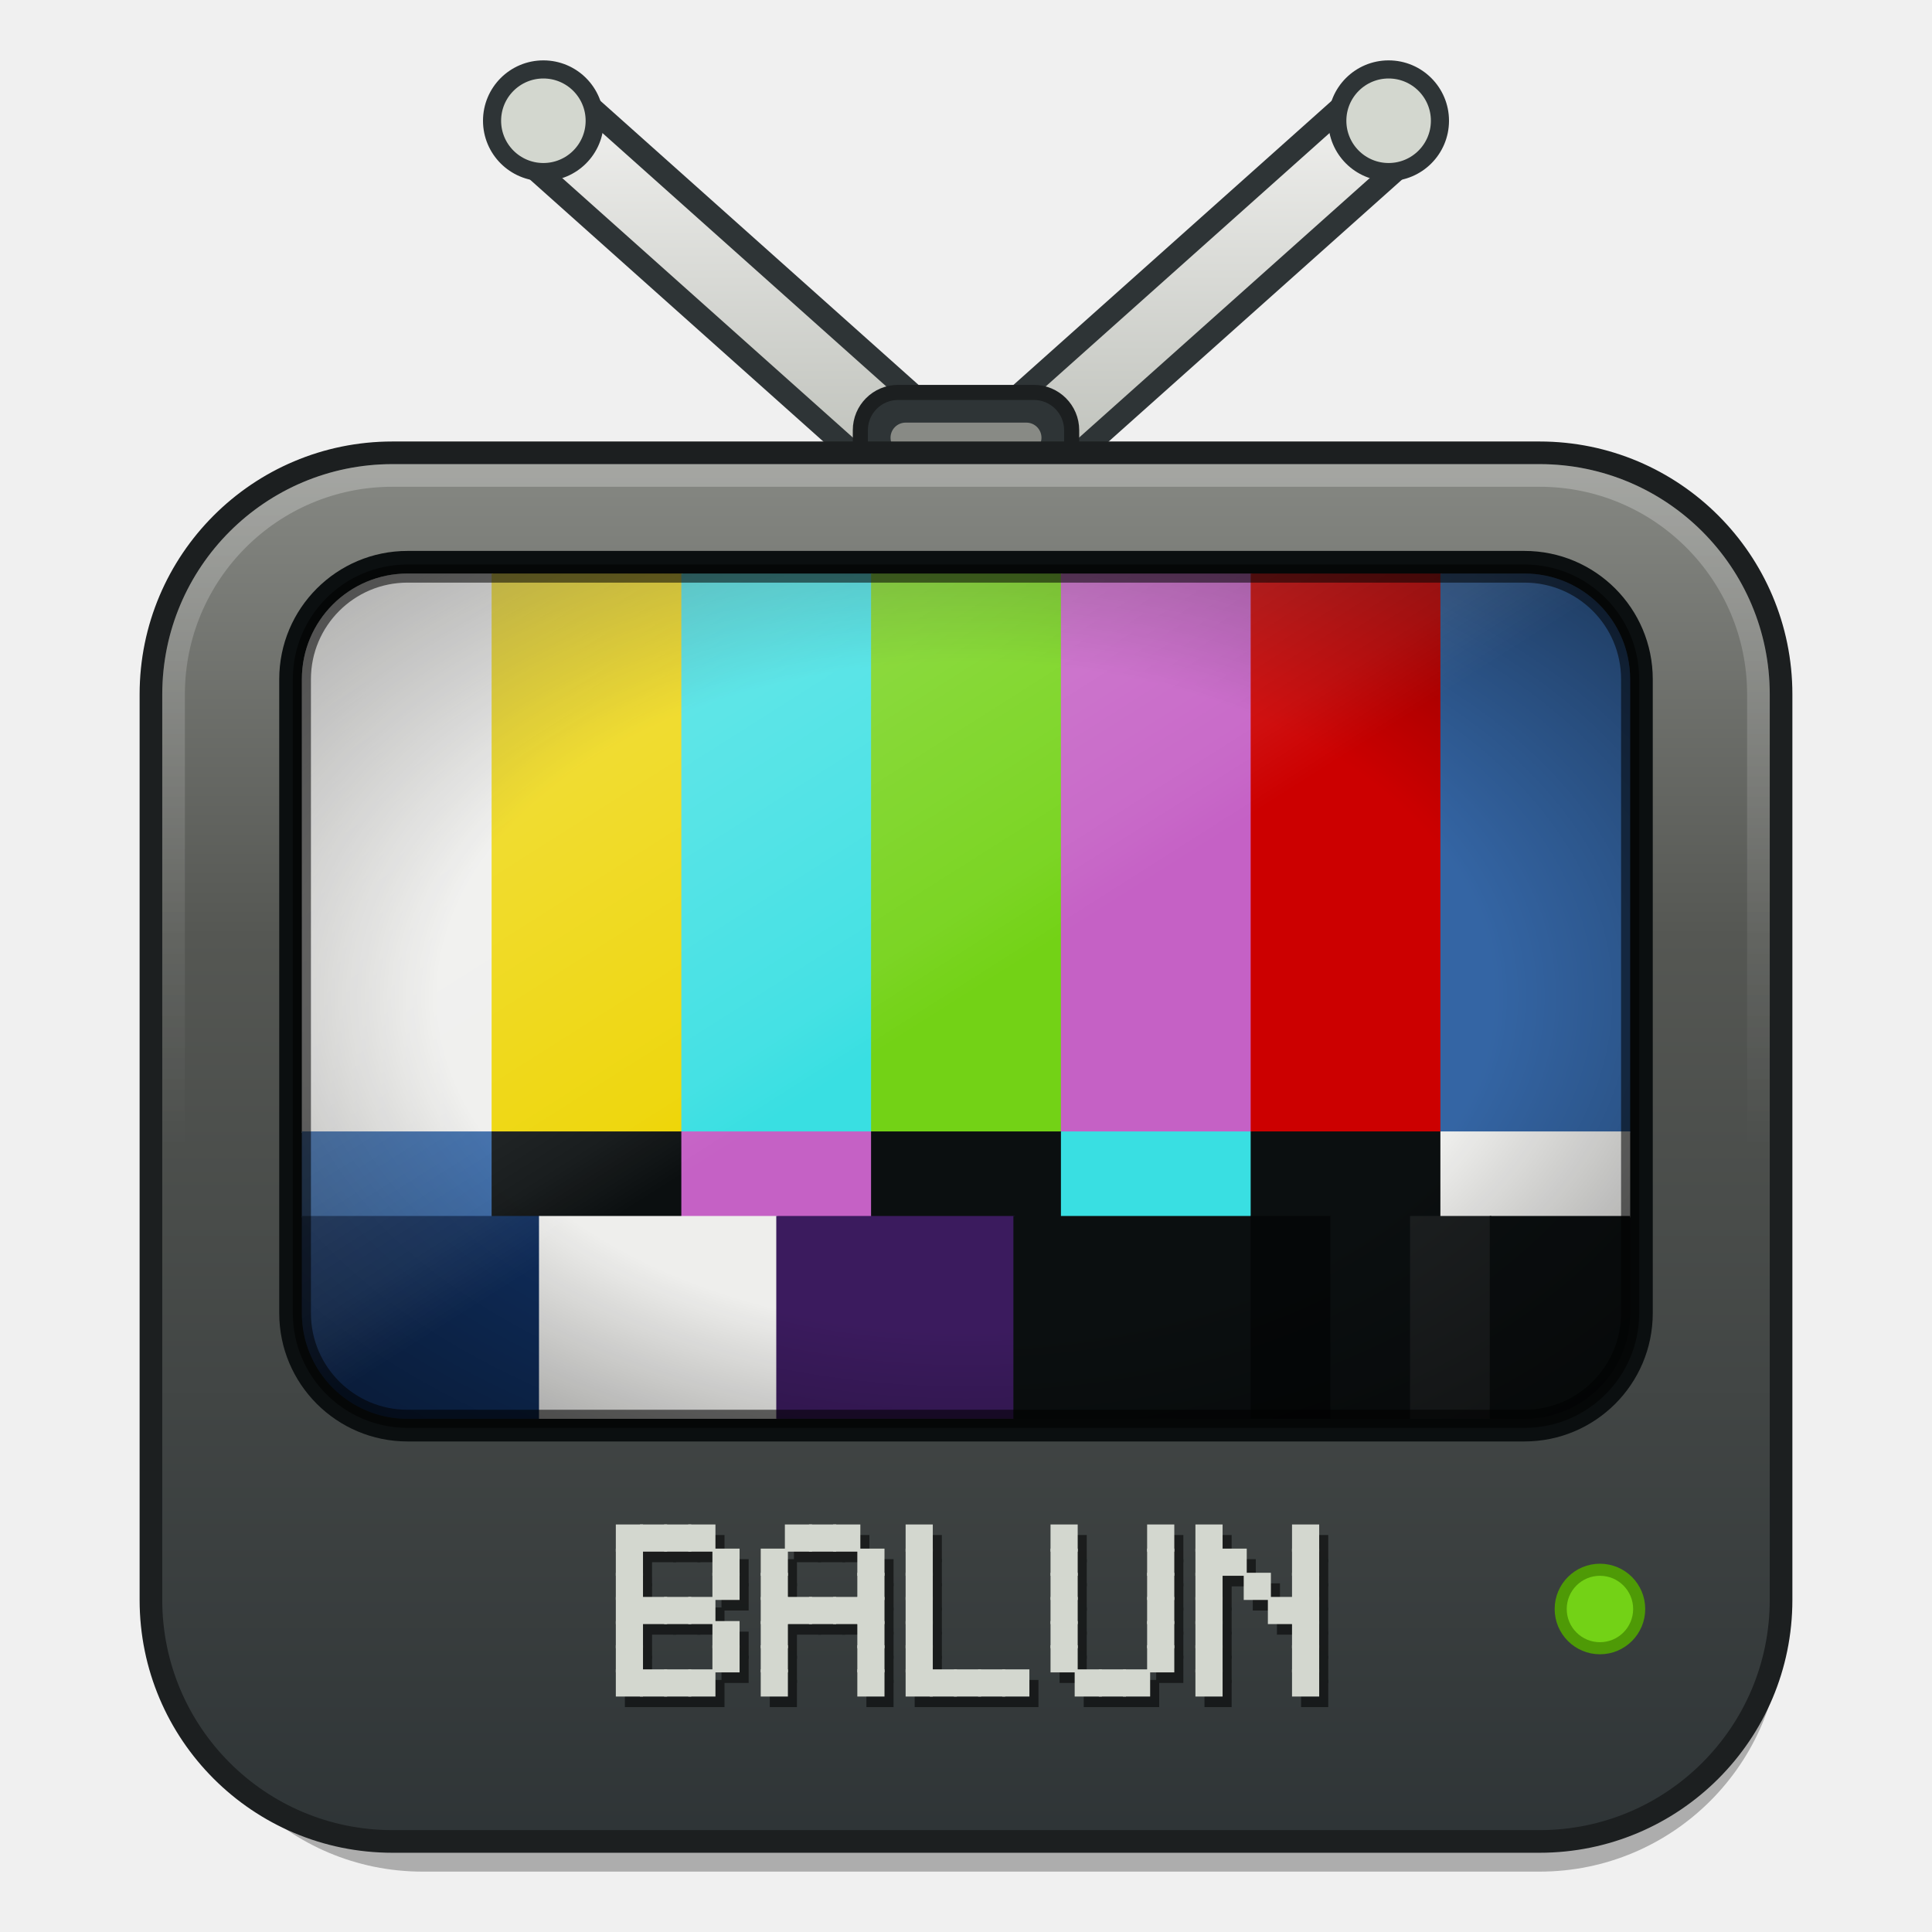
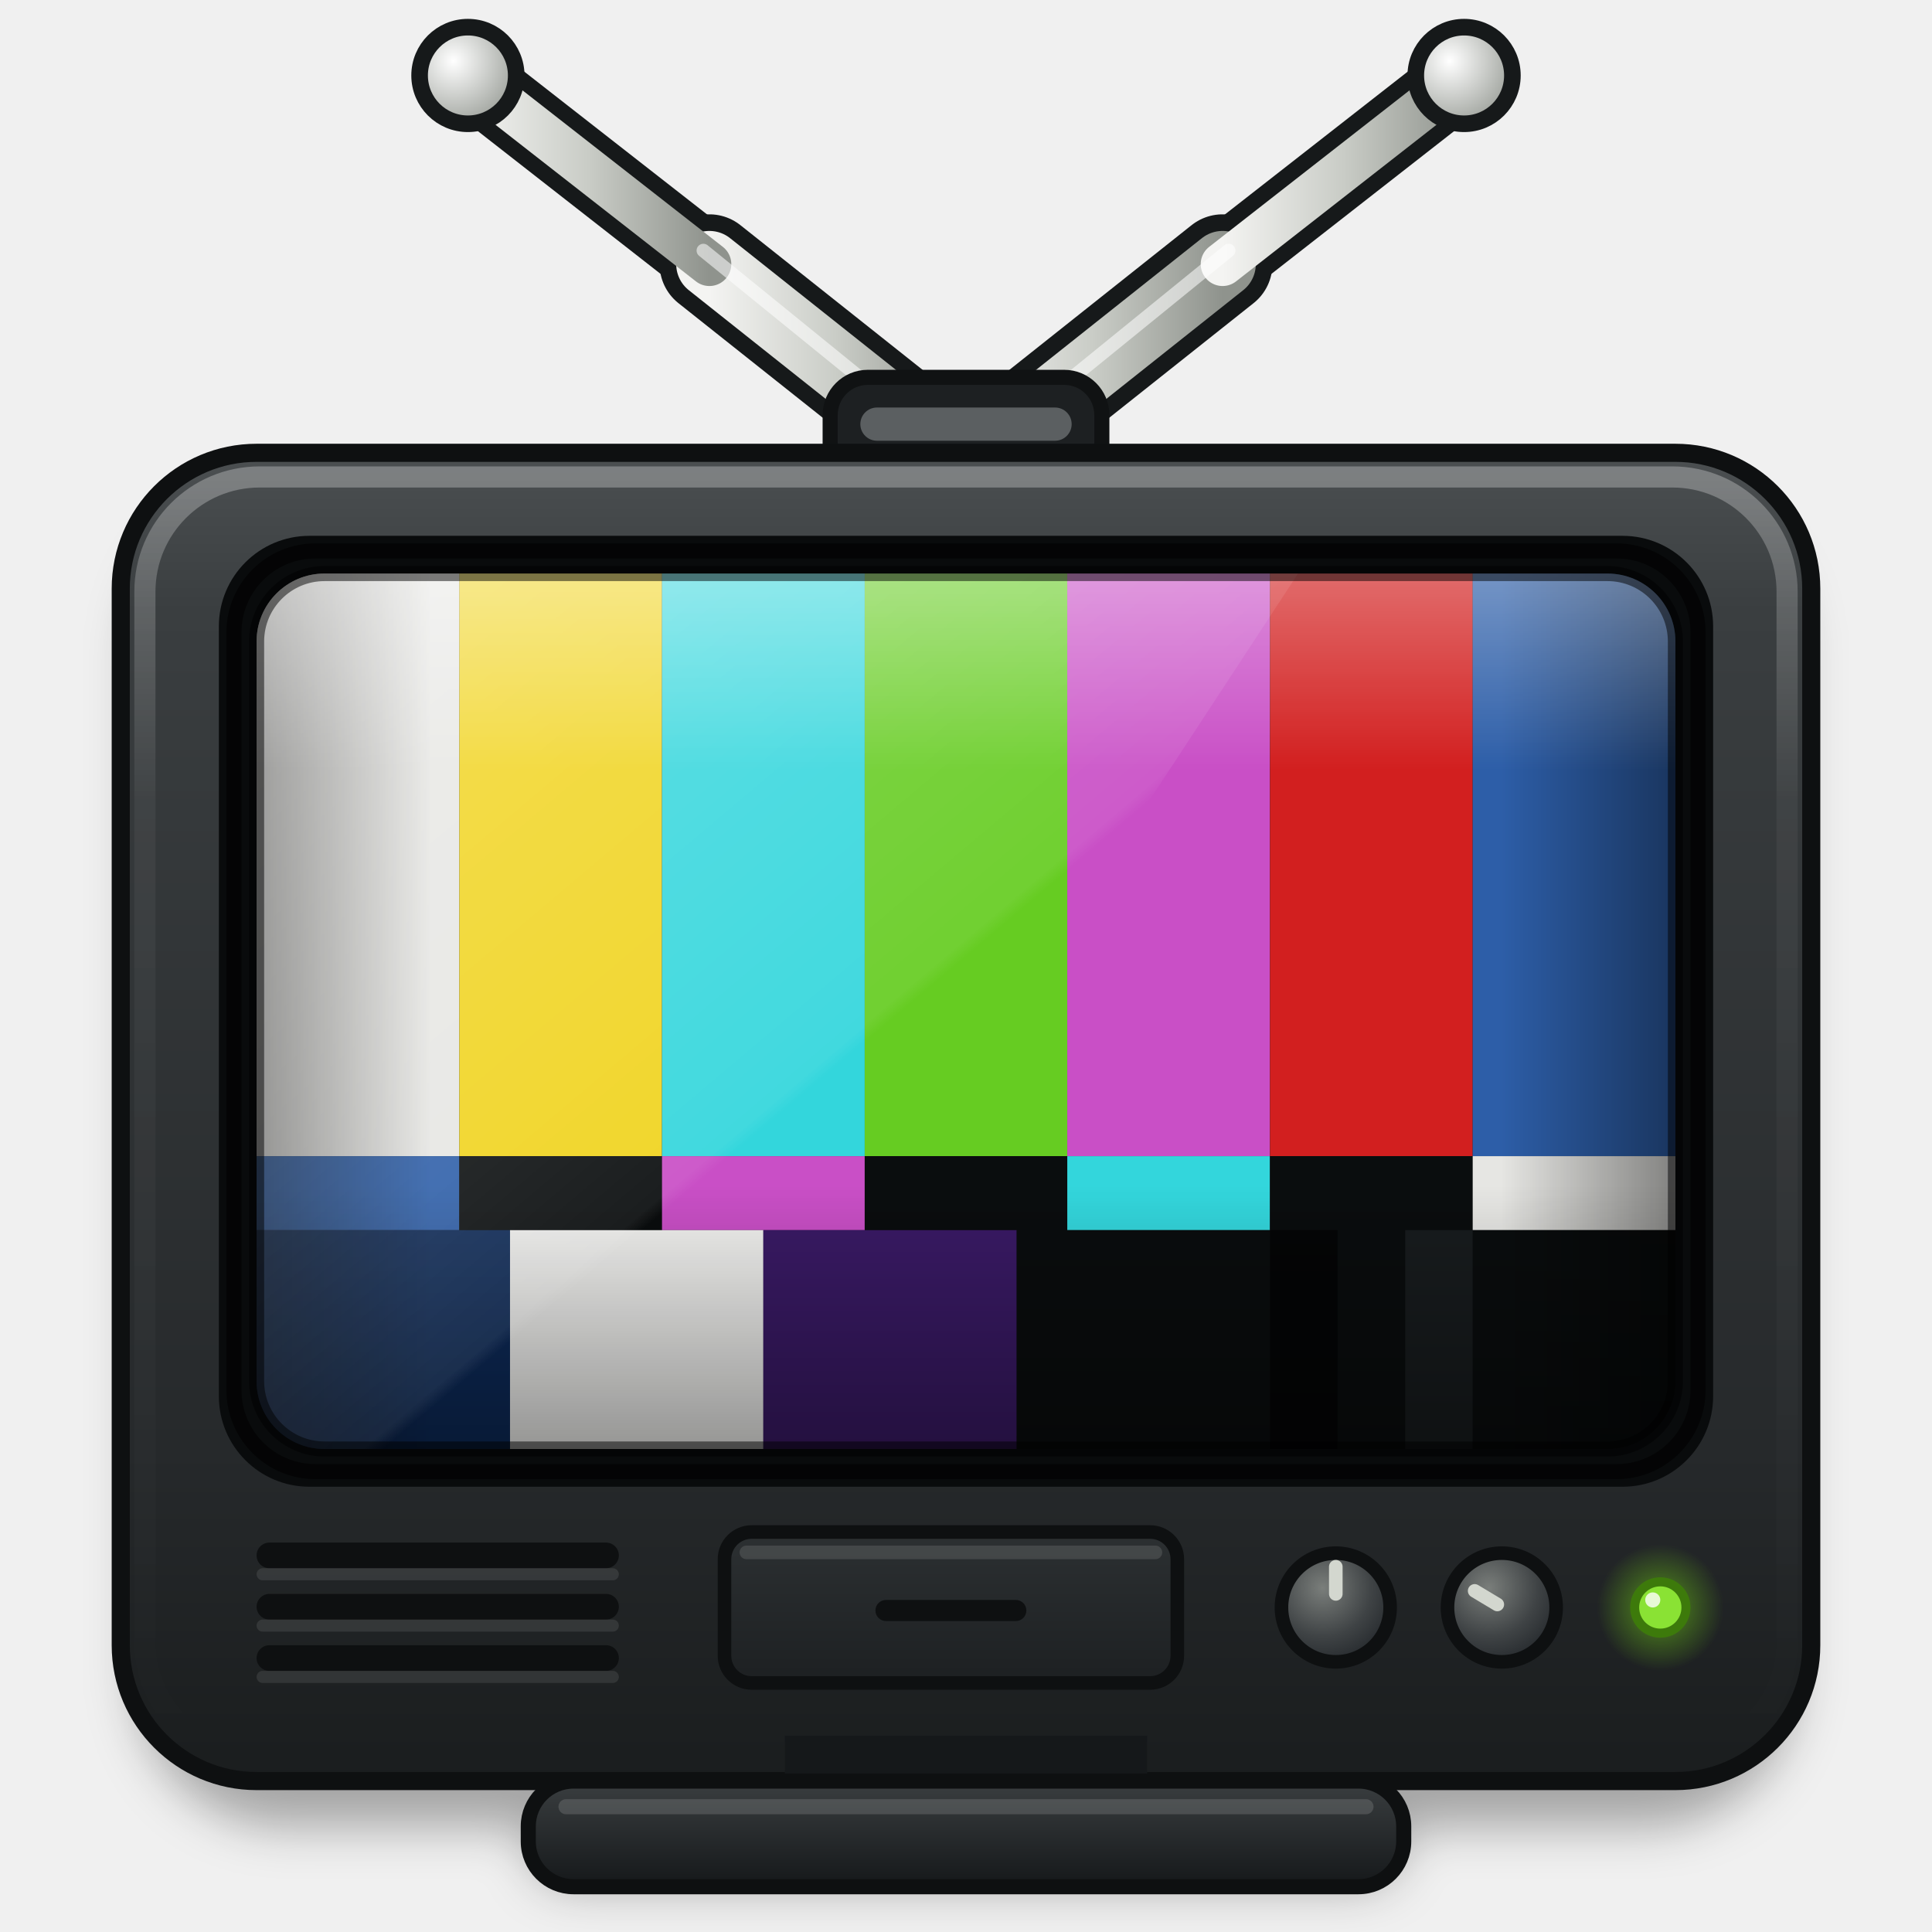
<svg xmlns="http://www.w3.org/2000/svg" width="128" height="128" viewBox="0 0 128 128">
  <defs>
-     <linearGradient id="bezel" x1="0" y1="0" x2="0" y2="1">
-       <stop offset="0" stop-color="#888a85" />
-       <stop offset="0.35" stop-color="#555753" />
-       <stop offset="1" stop-color="#2e3436" />
+     <linearGradient id="cabinet" x1="0" y1="0" x2="0" y2="1">
+       <stop offset="0" stop-color="#4c5052" />
+       <stop offset="0.12" stop-color="#3a3e40" />
+       <stop offset="0.75" stop-color="#26292b" />
+       <stop offset="1" stop-color="#1a1d1e" />
    </linearGradient>
-     <linearGradient id="bezelEdge" x1="0" y1="0" x2="0" y2="1">
-       <stop offset="0" stop-color="#ffffff" stop-opacity="0.25" />
-       <stop offset="0.5" stop-color="#ffffff" stop-opacity="0" />
+     <linearGradient id="cabinetEdge" x1="0" y1="0" x2="0" y2="1">
+       <stop offset="0" stop-color="#ffffff" stop-opacity="0.28" />
+       <stop offset="0.25" stop-color="#ffffff" stop-opacity="0.05" />
+       <stop offset="1" stop-color="#ffffff" stop-opacity="0" />
    </linearGradient>
-     <linearGradient id="sheen" x1="0" y1="0" x2="1" y2="1">
-       <stop offset="0" stop-color="#ffffff" stop-opacity="0.32" />
-       <stop offset="0.45" stop-color="#ffffff" stop-opacity="0.06" />
-       <stop offset="0.5" stop-color="#ffffff" stop-opacity="0" />
+     <linearGradient id="stand" x1="0" y1="0" x2="0" y2="1">
+       <stop offset="0" stop-color="#3a3e40" />
+       <stop offset="1" stop-color="#15181a" />
    </linearGradient>
-     <radialGradient id="tube" cx="0.5" cy="0.5" r="0.72">
-       <stop offset="0.55" stop-color="#000000" stop-opacity="0" />
-       <stop offset="1" stop-color="#000000" stop-opacity="0.45" />
+     <linearGradient id="panel" x1="0" y1="0" x2="0" y2="1">
+       <stop offset="0" stop-color="#2c3032" />
+       <stop offset="1" stop-color="#1d2022" />
+     </linearGradient>
+     <linearGradient id="glassTop" x1="0" y1="0" x2="0" y2="1">
+       <stop offset="0" stop-color="#ffffff" stop-opacity="0.34" />
+       <stop offset="1" stop-color="#ffffff" stop-opacity="0" />
+     </linearGradient>
+     <linearGradient id="glassSweep" x1="0" y1="0" x2="1" y2="1">
+       <stop offset="0" stop-color="#ffffff" stop-opacity="0.26" />
+       <stop offset="0.55" stop-color="#ffffff" stop-opacity="0.07" />
+       <stop offset="0.56" stop-color="#ffffff" stop-opacity="0" />
+     </linearGradient>
+     <linearGradient id="tubeSides" x1="0" y1="0" x2="1" y2="0">
+       <stop offset="0" stop-color="#000000" stop-opacity="0.42" />
+       <stop offset="0.12" stop-color="#000000" stop-opacity="0" />
+       <stop offset="0.88" stop-color="#000000" stop-opacity="0" />
+       <stop offset="1" stop-color="#000000" stop-opacity="0.42" />
+     </linearGradient>
+     <linearGradient id="tubeBottom" x1="0" y1="0" x2="0" y2="1">
+       <stop offset="0.7" stop-color="#000000" stop-opacity="0" />
+       <stop offset="1" stop-color="#000000" stop-opacity="0.38" />
+     </linearGradient>
+     <linearGradient id="rod" x1="0" y1="0" x2="1" y2="0">
+       <stop offset="0" stop-color="#f4f4f2" />
+       <stop offset="0.5" stop-color="#c9ccc6" />
+       <stop offset="1" stop-color="#8f938d" />
+     </linearGradient>
+     <radialGradient id="knob" cx="0.38" cy="0.32" r="0.75">
+       <stop offset="0" stop-color="#7a7e7b" />
+       <stop offset="0.6" stop-color="#3f4345" />
+       <stop offset="1" stop-color="#22262a" />
    </radialGradient>
-     <linearGradient id="antenna" x1="0" y1="0" x2="0" y2="1">
-       <stop offset="0" stop-color="#eeeeec" />
-       <stop offset="1" stop-color="#babdb6" />
-     </linearGradient>
-     <clipPath id="screenClip">
-       <rect x="20" y="38" width="88" height="56" rx="7" />
+     <radialGradient id="ledGlow" cx="0.5" cy="0.5" r="0.5">
+       <stop offset="0" stop-color="#8ae234" stop-opacity="0.9" />
+       <stop offset="0.45" stop-color="#73d216" stop-opacity="0.35" />
+       <stop offset="1" stop-color="#73d216" stop-opacity="0" />
+     </radialGradient>
+     <radialGradient id="tip" cx="0.35" cy="0.35" r="0.7">
+       <stop offset="0" stop-color="#ffffff" />
+       <stop offset="1" stop-color="#9da19b" />
+     </radialGradient>
+     <filter id="shadow" x="-10%" y="-10%" width="120%" height="125%">
+       <feGaussianBlur stdDeviation="1.6" />
+     </filter>
+     <clipPath id="glass">
+       <rect x="17" y="38" width="94" height="58" rx="4.5" />
    </clipPath>
  </defs>
-   <rect x="12" y="32" width="106" height="92" rx="16" fill="#000000" opacity="0.28" />
-   <path d="M64 33 L36 8" stroke="#2e3436" stroke-width="7" stroke-linecap="round" fill="none" />
-   <path d="M64 33 L92 8" stroke="#2e3436" stroke-width="7" stroke-linecap="round" fill="none" />
-   <path d="M64 33 L36 8" stroke="url(#antenna)" stroke-width="4" stroke-linecap="round" fill="none" />
-   <path d="M64 33 L92 8" stroke="url(#antenna)" stroke-width="4" stroke-linecap="round" fill="none" />
-   <circle cx="36" cy="8" r="3.4" fill="#d3d7cf" stroke="#2e3436" stroke-width="1.2" />
-   <circle cx="92" cy="8" r="3.4" fill="#d3d7cf" stroke="#2e3436" stroke-width="1.2" />
-   <rect x="57" y="26" width="14" height="9" rx="2.5" fill="#2e3436" stroke="#1c1f20" stroke-width="1" />
-   <rect x="59" y="28" width="10" height="2" rx="1" fill="#888a85" />
-   <rect x="10" y="30" width="108" height="92" rx="16" fill="url(#bezel)" stroke="#1c1f20" stroke-width="1.5" />
-   <rect x="11.5" y="31.5" width="105" height="89" rx="14.5" fill="none" stroke="url(#bezelEdge)" stroke-width="1.5" />
-   <rect x="18.5" y="36.5" width="91" height="59" rx="8.5" fill="#0b0f10" />
-   <g clip-path="url(#screenClip)">
-     <rect x="20.00" y="38.00" width="12.67" height="37.06" fill="#eeeeec" />
-     <rect x="32.57" y="38.00" width="12.67" height="37.06" fill="#edd400" />
-     <rect x="45.14" y="38.00" width="12.67" height="37.06" fill="#39dfe2" />
-     <rect x="57.71" y="38.00" width="12.67" height="37.06" fill="#73d216" />
-     <rect x="70.29" y="38.00" width="12.67" height="37.06" fill="#c561c5" />
-     <rect x="82.86" y="38.00" width="12.67" height="37.06" fill="#cc0000" />
-     <rect x="95.43" y="38.00" width="12.67" height="37.06" fill="#3465a4" />
-     <rect x="20.00" y="74.96" width="12.67" height="5.70" fill="#3465a4" />
-     <rect x="32.57" y="74.96" width="12.67" height="5.70" fill="#0b0f10" />
-     <rect x="45.14" y="74.96" width="12.67" height="5.70" fill="#c561c5" />
-     <rect x="57.71" y="74.96" width="12.67" height="5.70" fill="#0b0f10" />
-     <rect x="70.29" y="74.96" width="12.67" height="5.70" fill="#39dfe2" />
-     <rect x="82.86" y="74.96" width="12.67" height="5.70" fill="#0b0f10" />
-     <rect x="95.43" y="74.96" width="12.67" height="5.70" fill="#eeeeec" />
-     <rect x="20.00" y="80.56" width="15.81" height="13.54" fill="#0f2d5c" />
-     <rect x="35.71" y="80.56" width="15.81" height="13.54" fill="#eeeeec" />
-     <rect x="51.43" y="80.56" width="15.81" height="13.54" fill="#3b1b5e" />
-     <rect x="67.14" y="80.56" width="15.81" height="13.54" fill="#0b0f10" />
-     <rect x="82.86" y="80.56" width="5.38" height="13.54" fill="#050708" />
-     <rect x="88.14" y="80.56" width="5.38" height="13.54" fill="#0b0f10" />
-     <rect x="93.42" y="80.56" width="5.38" height="13.54" fill="#1c1f20" />
-     <rect x="98.70" y="80.56" width="9.40" height="13.54" fill="#0b0f10" />
-     <rect x="20" y="38" width="88" height="56" fill="url(#tube)" />
-     <rect x="20" y="38" width="88" height="56" fill="url(#sheen)" />
+   <g filter="url(#shadow)" opacity="0.32">
+     <rect x="9" y="33" width="110" height="88" rx="10" fill="#000000" />
+     <rect x="35" y="117" width="58" height="8" rx="3" fill="#000000" />
  </g>
-   <rect x="20" y="38" width="88" height="56" rx="7" fill="none" stroke="#000000" stroke-opacity="0.55" stroke-width="1.2" />
-   <g opacity="0.55" transform="translate(0.6 0.7)">
-     <rect x="40.80" y="101.00" width="1.80" height="1.80" fill="#000000" />
-     <rect x="42.40" y="101.00" width="1.80" height="1.80" fill="#000000" />
-     <rect x="44.00" y="101.00" width="1.80" height="1.80" fill="#000000" />
-     <rect x="45.60" y="101.00" width="1.80" height="1.80" fill="#000000" />
-     <rect x="40.80" y="102.60" width="1.80" height="1.80" fill="#000000" />
-     <rect x="47.20" y="102.60" width="1.80" height="1.80" fill="#000000" />
-     <rect x="40.80" y="104.20" width="1.80" height="1.80" fill="#000000" />
-     <rect x="47.20" y="104.20" width="1.80" height="1.80" fill="#000000" />
-     <rect x="40.80" y="105.80" width="1.80" height="1.80" fill="#000000" />
-     <rect x="42.40" y="105.80" width="1.80" height="1.80" fill="#000000" />
-     <rect x="44.00" y="105.80" width="1.80" height="1.80" fill="#000000" />
-     <rect x="45.60" y="105.80" width="1.80" height="1.80" fill="#000000" />
-     <rect x="40.80" y="107.40" width="1.80" height="1.80" fill="#000000" />
-     <rect x="47.20" y="107.40" width="1.80" height="1.80" fill="#000000" />
-     <rect x="40.80" y="109.00" width="1.80" height="1.80" fill="#000000" />
-     <rect x="47.20" y="109.00" width="1.80" height="1.80" fill="#000000" />
-     <rect x="40.80" y="110.60" width="1.80" height="1.80" fill="#000000" />
-     <rect x="42.40" y="110.60" width="1.80" height="1.80" fill="#000000" />
-     <rect x="44.00" y="110.60" width="1.80" height="1.80" fill="#000000" />
-     <rect x="45.60" y="110.60" width="1.80" height="1.80" fill="#000000" />
-     <rect x="52.00" y="101.00" width="1.80" height="1.80" fill="#000000" />
-     <rect x="53.60" y="101.00" width="1.80" height="1.80" fill="#000000" />
-     <rect x="55.20" y="101.00" width="1.80" height="1.80" fill="#000000" />
-     <rect x="50.40" y="102.60" width="1.80" height="1.80" fill="#000000" />
-     <rect x="56.80" y="102.60" width="1.80" height="1.80" fill="#000000" />
-     <rect x="50.40" y="104.20" width="1.80" height="1.80" fill="#000000" />
-     <rect x="56.80" y="104.20" width="1.80" height="1.80" fill="#000000" />
-     <rect x="50.40" y="105.80" width="1.80" height="1.80" fill="#000000" />
-     <rect x="52.00" y="105.80" width="1.80" height="1.80" fill="#000000" />
-     <rect x="53.60" y="105.80" width="1.80" height="1.80" fill="#000000" />
-     <rect x="55.20" y="105.80" width="1.80" height="1.80" fill="#000000" />
-     <rect x="56.80" y="105.80" width="1.80" height="1.80" fill="#000000" />
-     <rect x="50.40" y="107.40" width="1.80" height="1.80" fill="#000000" />
-     <rect x="56.80" y="107.40" width="1.80" height="1.80" fill="#000000" />
-     <rect x="50.40" y="109.00" width="1.80" height="1.80" fill="#000000" />
-     <rect x="56.80" y="109.00" width="1.80" height="1.80" fill="#000000" />
-     <rect x="50.40" y="110.60" width="1.80" height="1.80" fill="#000000" />
-     <rect x="56.80" y="110.60" width="1.80" height="1.80" fill="#000000" />
-     <rect x="60.00" y="101.00" width="1.80" height="1.80" fill="#000000" />
-     <rect x="60.00" y="102.60" width="1.80" height="1.80" fill="#000000" />
-     <rect x="60.00" y="104.20" width="1.80" height="1.80" fill="#000000" />
-     <rect x="60.00" y="105.80" width="1.80" height="1.80" fill="#000000" />
-     <rect x="60.00" y="107.40" width="1.80" height="1.80" fill="#000000" />
-     <rect x="60.00" y="109.00" width="1.80" height="1.80" fill="#000000" />
-     <rect x="60.00" y="110.60" width="1.80" height="1.80" fill="#000000" />
-     <rect x="61.60" y="110.60" width="1.80" height="1.80" fill="#000000" />
-     <rect x="63.20" y="110.60" width="1.80" height="1.80" fill="#000000" />
-     <rect x="64.80" y="110.60" width="1.80" height="1.80" fill="#000000" />
-     <rect x="66.40" y="110.60" width="1.80" height="1.80" fill="#000000" />
-     <rect x="69.60" y="101.00" width="1.80" height="1.80" fill="#000000" />
-     <rect x="76.00" y="101.00" width="1.80" height="1.80" fill="#000000" />
-     <rect x="69.60" y="102.60" width="1.80" height="1.80" fill="#000000" />
-     <rect x="76.00" y="102.60" width="1.80" height="1.80" fill="#000000" />
-     <rect x="69.60" y="104.20" width="1.80" height="1.80" fill="#000000" />
-     <rect x="76.00" y="104.20" width="1.80" height="1.80" fill="#000000" />
-     <rect x="69.60" y="105.80" width="1.80" height="1.80" fill="#000000" />
-     <rect x="76.00" y="105.80" width="1.80" height="1.80" fill="#000000" />
-     <rect x="69.60" y="107.40" width="1.80" height="1.80" fill="#000000" />
-     <rect x="76.00" y="107.40" width="1.80" height="1.80" fill="#000000" />
-     <rect x="69.60" y="109.00" width="1.80" height="1.80" fill="#000000" />
-     <rect x="76.00" y="109.00" width="1.80" height="1.80" fill="#000000" />
-     <rect x="71.20" y="110.60" width="1.80" height="1.80" fill="#000000" />
-     <rect x="72.80" y="110.60" width="1.80" height="1.80" fill="#000000" />
-     <rect x="74.40" y="110.60" width="1.80" height="1.80" fill="#000000" />
-     <rect x="79.20" y="101.00" width="1.80" height="1.80" fill="#000000" />
-     <rect x="85.60" y="101.00" width="1.80" height="1.80" fill="#000000" />
-     <rect x="79.20" y="102.60" width="1.80" height="1.80" fill="#000000" />
-     <rect x="80.80" y="102.60" width="1.80" height="1.80" fill="#000000" />
-     <rect x="85.60" y="102.60" width="1.80" height="1.80" fill="#000000" />
-     <rect x="79.20" y="104.20" width="1.80" height="1.80" fill="#000000" />
-     <rect x="82.40" y="104.20" width="1.80" height="1.80" fill="#000000" />
-     <rect x="85.60" y="104.20" width="1.80" height="1.80" fill="#000000" />
-     <rect x="79.20" y="105.80" width="1.80" height="1.80" fill="#000000" />
-     <rect x="84.00" y="105.80" width="1.80" height="1.80" fill="#000000" />
-     <rect x="85.60" y="105.80" width="1.80" height="1.80" fill="#000000" />
-     <rect x="79.20" y="107.40" width="1.80" height="1.80" fill="#000000" />
-     <rect x="85.60" y="107.40" width="1.80" height="1.80" fill="#000000" />
-     <rect x="79.20" y="109.00" width="1.80" height="1.80" fill="#000000" />
-     <rect x="85.60" y="109.00" width="1.80" height="1.80" fill="#000000" />
-     <rect x="79.20" y="110.60" width="1.80" height="1.80" fill="#000000" />
-     <rect x="85.60" y="110.60" width="1.80" height="1.80" fill="#000000" />
+   <g stroke-linecap="round" fill="none">
+     <path class="ear-outer" d="M64 31 L47 17.5" stroke="#16191a" stroke-width="6.6" />
+     <path class="ear-outer" d="M64 31 L81 17.5" stroke="#16191a" stroke-width="6.6" />
+     <path class="ear-outer-thin" d="M47 17.5 L31 5" stroke="#16191a" stroke-width="5" />
+     <path class="ear-outer-thin" d="M81 17.5 L97 5" stroke="#16191a" stroke-width="5" />
+     <path class="ear-metal" d="M64 31 L47 17.5" stroke="url(#rod)" stroke-width="4.4" />
+     <path class="ear-metal" d="M64 31 L81 17.5" stroke="url(#rod)" stroke-width="4.4" />
+     <path class="ear-metal-thin" d="M47 17.5 L31 5" stroke="url(#rod)" stroke-width="2.9" />
+     <path class="ear-metal-thin" d="M81 17.5 L97 5" stroke="url(#rod)" stroke-width="2.9" />
+     <path class="fine" d="M62.6 29.6 L46.6 16.6" stroke="#ffffff" stroke-opacity="0.55" stroke-width="0.9" />
+     <path class="fine" d="M65.4 29.6 L81.4 16.6" stroke="#ffffff" stroke-opacity="0.55" stroke-width="0.9" />
  </g>
-   <g>
-     <rect x="40.80" y="101.00" width="1.80" height="1.80" fill="#d3d7cf" />
-     <rect x="42.40" y="101.00" width="1.80" height="1.80" fill="#d3d7cf" />
-     <rect x="44.00" y="101.00" width="1.80" height="1.80" fill="#d3d7cf" />
-     <rect x="45.60" y="101.00" width="1.80" height="1.80" fill="#d3d7cf" />
-     <rect x="40.80" y="102.60" width="1.80" height="1.80" fill="#d3d7cf" />
-     <rect x="47.20" y="102.60" width="1.80" height="1.80" fill="#d3d7cf" />
-     <rect x="40.80" y="104.20" width="1.80" height="1.80" fill="#d3d7cf" />
-     <rect x="47.20" y="104.20" width="1.80" height="1.80" fill="#d3d7cf" />
-     <rect x="40.80" y="105.80" width="1.80" height="1.80" fill="#d3d7cf" />
-     <rect x="42.40" y="105.80" width="1.80" height="1.80" fill="#d3d7cf" />
-     <rect x="44.00" y="105.80" width="1.80" height="1.80" fill="#d3d7cf" />
-     <rect x="45.60" y="105.80" width="1.80" height="1.80" fill="#d3d7cf" />
-     <rect x="40.80" y="107.40" width="1.80" height="1.80" fill="#d3d7cf" />
-     <rect x="47.20" y="107.40" width="1.80" height="1.80" fill="#d3d7cf" />
-     <rect x="40.80" y="109.00" width="1.80" height="1.80" fill="#d3d7cf" />
-     <rect x="47.20" y="109.00" width="1.80" height="1.80" fill="#d3d7cf" />
-     <rect x="40.80" y="110.60" width="1.80" height="1.80" fill="#d3d7cf" />
-     <rect x="42.40" y="110.60" width="1.80" height="1.80" fill="#d3d7cf" />
-     <rect x="44.00" y="110.60" width="1.80" height="1.80" fill="#d3d7cf" />
-     <rect x="45.60" y="110.60" width="1.80" height="1.80" fill="#d3d7cf" />
-     <rect x="52.00" y="101.00" width="1.80" height="1.80" fill="#d3d7cf" />
-     <rect x="53.60" y="101.00" width="1.80" height="1.80" fill="#d3d7cf" />
-     <rect x="55.20" y="101.00" width="1.80" height="1.80" fill="#d3d7cf" />
-     <rect x="50.40" y="102.60" width="1.80" height="1.80" fill="#d3d7cf" />
-     <rect x="56.80" y="102.60" width="1.80" height="1.80" fill="#d3d7cf" />
-     <rect x="50.40" y="104.20" width="1.80" height="1.80" fill="#d3d7cf" />
-     <rect x="56.80" y="104.20" width="1.80" height="1.80" fill="#d3d7cf" />
-     <rect x="50.40" y="105.80" width="1.80" height="1.80" fill="#d3d7cf" />
-     <rect x="52.00" y="105.80" width="1.80" height="1.80" fill="#d3d7cf" />
-     <rect x="53.60" y="105.80" width="1.80" height="1.80" fill="#d3d7cf" />
-     <rect x="55.20" y="105.80" width="1.80" height="1.80" fill="#d3d7cf" />
-     <rect x="56.80" y="105.80" width="1.80" height="1.80" fill="#d3d7cf" />
-     <rect x="50.40" y="107.40" width="1.80" height="1.80" fill="#d3d7cf" />
-     <rect x="56.80" y="107.40" width="1.80" height="1.80" fill="#d3d7cf" />
-     <rect x="50.40" y="109.00" width="1.80" height="1.80" fill="#d3d7cf" />
-     <rect x="56.80" y="109.00" width="1.80" height="1.80" fill="#d3d7cf" />
-     <rect x="50.40" y="110.60" width="1.80" height="1.80" fill="#d3d7cf" />
-     <rect x="56.80" y="110.60" width="1.80" height="1.80" fill="#d3d7cf" />
-     <rect x="60.00" y="101.00" width="1.80" height="1.80" fill="#d3d7cf" />
-     <rect x="60.00" y="102.60" width="1.80" height="1.80" fill="#d3d7cf" />
-     <rect x="60.00" y="104.20" width="1.80" height="1.80" fill="#d3d7cf" />
-     <rect x="60.00" y="105.80" width="1.80" height="1.80" fill="#d3d7cf" />
-     <rect x="60.00" y="107.40" width="1.80" height="1.80" fill="#d3d7cf" />
-     <rect x="60.00" y="109.00" width="1.80" height="1.80" fill="#d3d7cf" />
-     <rect x="60.00" y="110.60" width="1.80" height="1.80" fill="#d3d7cf" />
-     <rect x="61.60" y="110.60" width="1.80" height="1.80" fill="#d3d7cf" />
-     <rect x="63.20" y="110.60" width="1.80" height="1.80" fill="#d3d7cf" />
-     <rect x="64.80" y="110.60" width="1.80" height="1.80" fill="#d3d7cf" />
-     <rect x="66.40" y="110.60" width="1.80" height="1.80" fill="#d3d7cf" />
-     <rect x="69.60" y="101.00" width="1.80" height="1.80" fill="#d3d7cf" />
-     <rect x="76.00" y="101.00" width="1.80" height="1.80" fill="#d3d7cf" />
-     <rect x="69.60" y="102.60" width="1.80" height="1.80" fill="#d3d7cf" />
-     <rect x="76.00" y="102.60" width="1.80" height="1.80" fill="#d3d7cf" />
-     <rect x="69.60" y="104.20" width="1.80" height="1.80" fill="#d3d7cf" />
-     <rect x="76.00" y="104.20" width="1.80" height="1.80" fill="#d3d7cf" />
-     <rect x="69.60" y="105.80" width="1.80" height="1.80" fill="#d3d7cf" />
-     <rect x="76.00" y="105.80" width="1.80" height="1.80" fill="#d3d7cf" />
-     <rect x="69.60" y="107.40" width="1.80" height="1.80" fill="#d3d7cf" />
-     <rect x="76.00" y="107.40" width="1.80" height="1.80" fill="#d3d7cf" />
-     <rect x="69.60" y="109.00" width="1.80" height="1.80" fill="#d3d7cf" />
-     <rect x="76.00" y="109.00" width="1.80" height="1.80" fill="#d3d7cf" />
-     <rect x="71.20" y="110.60" width="1.80" height="1.80" fill="#d3d7cf" />
-     <rect x="72.80" y="110.60" width="1.80" height="1.80" fill="#d3d7cf" />
-     <rect x="74.40" y="110.60" width="1.80" height="1.80" fill="#d3d7cf" />
-     <rect x="79.20" y="101.00" width="1.80" height="1.80" fill="#d3d7cf" />
-     <rect x="85.60" y="101.00" width="1.80" height="1.80" fill="#d3d7cf" />
-     <rect x="79.20" y="102.60" width="1.80" height="1.80" fill="#d3d7cf" />
-     <rect x="80.80" y="102.60" width="1.80" height="1.80" fill="#d3d7cf" />
-     <rect x="85.60" y="102.60" width="1.80" height="1.80" fill="#d3d7cf" />
-     <rect x="79.20" y="104.20" width="1.80" height="1.80" fill="#d3d7cf" />
-     <rect x="82.40" y="104.20" width="1.80" height="1.80" fill="#d3d7cf" />
-     <rect x="85.60" y="104.20" width="1.80" height="1.80" fill="#d3d7cf" />
-     <rect x="79.20" y="105.80" width="1.80" height="1.80" fill="#d3d7cf" />
-     <rect x="84.00" y="105.80" width="1.80" height="1.80" fill="#d3d7cf" />
-     <rect x="85.60" y="105.80" width="1.80" height="1.80" fill="#d3d7cf" />
-     <rect x="79.20" y="107.40" width="1.80" height="1.80" fill="#d3d7cf" />
-     <rect x="85.60" y="107.40" width="1.80" height="1.80" fill="#d3d7cf" />
-     <rect x="79.20" y="109.00" width="1.80" height="1.80" fill="#d3d7cf" />
-     <rect x="85.60" y="109.00" width="1.80" height="1.80" fill="#d3d7cf" />
-     <rect x="79.20" y="110.60" width="1.80" height="1.80" fill="#d3d7cf" />
-     <rect x="85.60" y="110.60" width="1.80" height="1.80" fill="#d3d7cf" />
+   <circle cx="31" cy="5" r="3.2" fill="url(#tip)" stroke="#16191a" stroke-width="1.1" />
+   <circle cx="97" cy="5" r="3.2" fill="url(#tip)" stroke="#16191a" stroke-width="1.1" />
+   <rect x="55" y="25" width="18" height="10" rx="2.5" fill="#1d2022" stroke="#101213" stroke-width="1" />
+   <rect class="fine" x="57" y="27" width="14" height="2.2" rx="1.1" fill="#5b5f61" />
+   <rect class="fine" x="59.5" y="30.5" width="9" height="1.6" rx="0.8" fill="#3a3e40" />
+   <rect x="8" y="30" width="112" height="88" rx="9" fill="url(#cabinet)" stroke="#0e1011" stroke-width="1.2" />
+   <rect x="9.6" y="31.6" width="108.8" height="84.8" rx="7.6" fill="none" stroke="url(#cabinetEdge)" stroke-width="1.4" />
+   <rect x="14.5" y="35.5" width="99" height="63" rx="6" fill="#090b0c" />
+   <rect x="15.5" y="36.5" width="97" height="61" rx="5.4" fill="none" stroke="#000000" stroke-opacity="0.6" stroke-width="1" />
+   <g clip-path="url(#glass)">
+     <rect x="17" y="38" width="94" height="58" fill="#0a0d0e" />
+     <rect x="17.00" y="38" width="13.43" height="38.6" fill="#e6e6e3" />
+     <rect x="30.43" y="38" width="13.43" height="38.6" fill="#f0d31c" />
+     <rect x="43.86" y="38" width="13.43" height="38.6" fill="#33d6dc" />
+     <rect x="57.29" y="38" width="13.43" height="38.6" fill="#66cc22" />
+     <rect x="70.71" y="38" width="13.43" height="38.6" fill="#c94fc6" />
+     <rect x="84.14" y="38" width="13.43" height="38.6" fill="#d21f1f" />
+     <rect x="97.57" y="38" width="13.43" height="38.6" fill="#2d5ea8" />
+     <rect x="17.00" y="76.6" width="13.43" height="4.9" fill="#2d5ea8" />
+     <rect x="30.43" y="76.6" width="13.43" height="4.9" fill="#0a0d0e" />
+     <rect x="43.86" y="76.6" width="13.43" height="4.9" fill="#c94fc6" />
+     <rect x="57.29" y="76.6" width="13.43" height="4.9" fill="#0a0d0e" />
+     <rect x="70.71" y="76.6" width="13.43" height="4.9" fill="#33d6dc" />
+     <rect x="84.14" y="76.6" width="13.43" height="4.9" fill="#0a0d0e" />
+     <rect x="97.57" y="76.6" width="13.43" height="4.9" fill="#e6e6e3" />
+     <rect x="17.00" y="81.5" width="16.79" height="14.5" fill="#0d2a58" />
+     <rect x="33.79" y="81.5" width="16.79" height="14.5" fill="#f2f2f0" />
+     <rect x="50.57" y="81.5" width="16.79" height="14.5" fill="#3a1a66" />
+     <rect x="67.36" y="81.5" width="16.79" height="14.5" fill="#0a0d0e" />
+     <rect x="84.14" y="81.5" width="4.48" height="14.5" fill="#040506" />
+     <rect x="88.62" y="81.5" width="4.48" height="14.5" fill="#0a0d0e" />
+     <rect x="93.10" y="81.5" width="4.48" height="14.5" fill="#181c1e" />
+     <rect x="97.57" y="81.5" width="13.43" height="14.5" fill="#0a0d0e" />
+     <rect x="17" y="38" width="94" height="58" fill="url(#tubeSides)" />
+     <rect x="17" y="38" width="94" height="58" fill="url(#tubeBottom)" />
+     <rect x="17" y="38" width="94" height="13" fill="url(#glassTop)" />
+     <path d="M17 38 H86 L48 96 H17 Z" fill="url(#glassSweep)" />
  </g>
-   <circle cx="106" cy="106.6" r="2.6" fill="#73d216" stroke="#4e9a06" stroke-width="0.8" />
+   <rect x="17" y="38" width="94" height="58" rx="4.5" fill="none" stroke="#000000" stroke-opacity="0.5" stroke-width="1" />
+   <g class="fine">
+     <g fill="#0e1011">
+       <rect x="17" y="102.2" width="24" height="1.7" rx="0.85" />
+       <rect x="17" y="105.6" width="24" height="1.7" rx="0.85" />
+       <rect x="17" y="109" width="24" height="1.7" rx="0.85" />
+     </g>
+     <g fill="#ffffff" fill-opacity="0.09">
+       <rect x="17" y="103.9" width="24" height="0.8" rx="0.4" />
+       <rect x="17" y="107.3" width="24" height="0.8" rx="0.4" />
+       <rect x="17" y="110.7" width="24" height="0.8" rx="0.4" />
+     </g>
+     <rect x="48" y="101.5" width="30" height="10" rx="1.8" fill="url(#panel)" stroke="#0e1011" stroke-width="0.9" />
+     <rect x="49" y="102.4" width="28" height="0.9" rx="0.45" fill="#ffffff" fill-opacity="0.12" />
+     <rect x="58" y="106" width="10" height="1.4" rx="0.7" fill="#0e1011" />
+     <circle cx="88.5" cy="106.5" r="3.6" fill="url(#knob)" stroke="#0e1011" stroke-width="0.9" />
+     <circle cx="99.5" cy="106.5" r="3.6" fill="url(#knob)" stroke="#0e1011" stroke-width="0.9" />
+     <path d="M88.5 103.8 V105.6" stroke="#d3d7cf" stroke-width="0.9" stroke-linecap="round" />
+     <path d="M97.7 105.4 L99.2 106.3" stroke="#d3d7cf" stroke-width="0.9" stroke-linecap="round" />
+     <circle cx="110" cy="106.5" r="4.2" fill="url(#ledGlow)" />
+     <circle cx="110" cy="106.5" r="1.7" fill="#8ae234" stroke="#3d7a0b" stroke-width="0.6" />
+     <circle cx="109.5" cy="106" r="0.5" fill="#ffffff" fill-opacity="0.8" />
+   </g>
+   <rect x="52" y="115" width="24" height="5" fill="#15181a" />
+   <rect x="35" y="118" width="58" height="7" rx="3" fill="url(#stand)" stroke="#0e1011" stroke-width="1" />
+   <rect x="37" y="119.2" width="54" height="1" rx="0.5" fill="#ffffff" fill-opacity="0.14" />
</svg>
